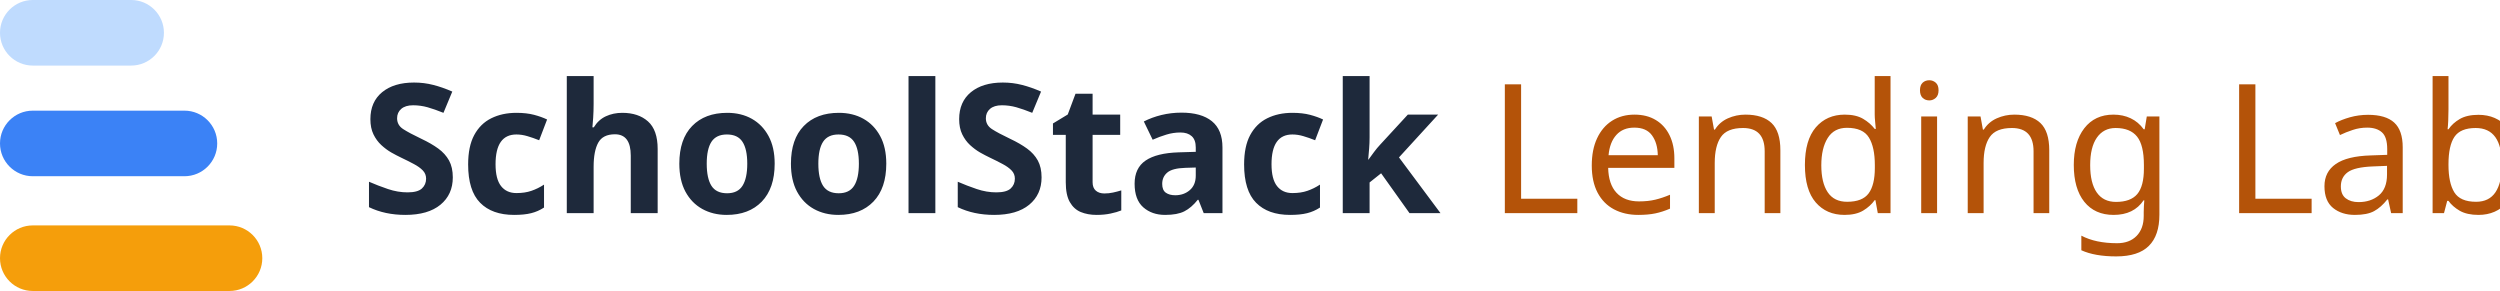
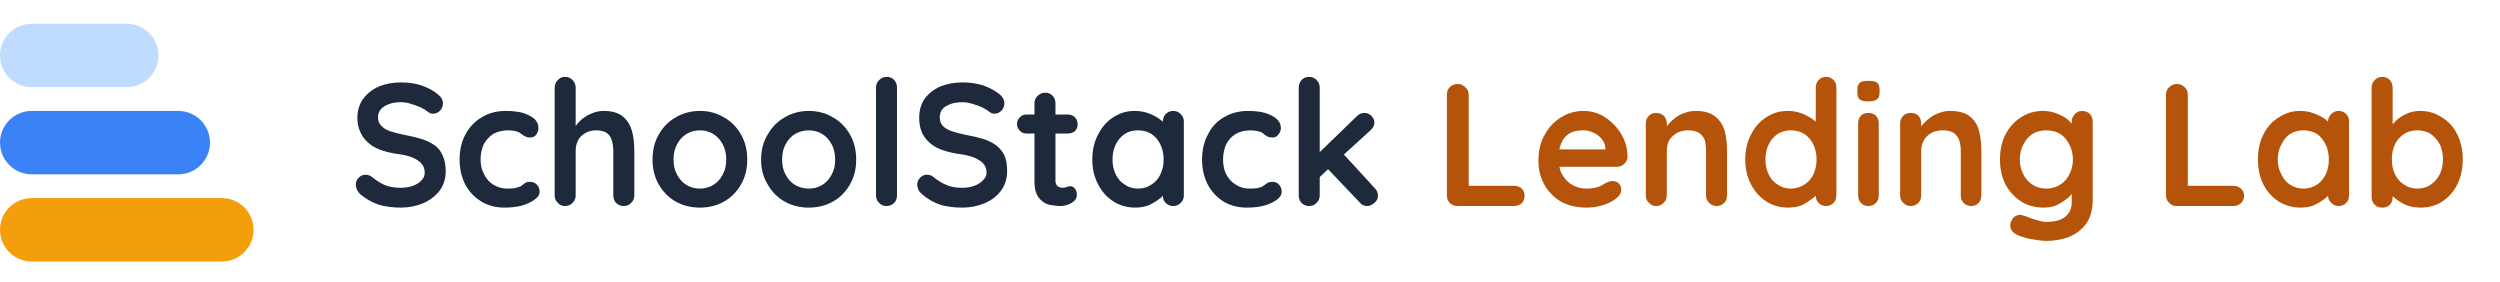
- <svg xmlns="http://www.w3.org/2000/svg" viewBox="0 0 610 71" width="610" height="71">
-   <rect x="0" y="0" width="40" height="16" rx="8" fill="#BFDBFE" />
-   <rect x="0" y="27" width="53" height="16" rx="8" fill="#3B82F6" />
-   <rect x="0" y="55" width="64" height="16" rx="8" fill="#F59E0B" />
-   <text x="88" y="52" font-family="Quicksand, 'Trebuchet MS', sans-serif" font-size="44" fill="#1E293B">
-     <tspan font-weight="700">SchoolStack</tspan>
-     <tspan font-weight="400" fill="#B45309">Lending Lab</tspan>
-   </text>
+ <svg xmlns="http://www.w3.org/2000/svg" viewBox="0 0 631 71" width="631" height="71">
+   <rect x="0" y="6" width="40" height="16" rx="8" fill="#BFDBFE" />
+   <rect x="0" y="28" width="53" height="16" rx="8" fill="#3B82F6" />
+   <rect x="0" y="50" width="64" height="16" rx="8" fill="#F59E0B" />
+   <path d="M101.2 52.4L101.2 52.4Q98.1 52.4 95.7 51.7Q93.2 50.9 90.9 49L90.9 49Q90.4 48.5 90.1 47.9Q89.8 47.2 89.8 46.6L89.8 46.6Q89.8 45.6 90.5 44.9Q91.2 44.1 92.3 44.1L92.3 44.1Q93.1 44.1 93.8 44.6L93.8 44.6Q95.5 46 97.1 46.7Q98.8 47.4 101.2 47.4L101.2 47.4Q102.8 47.4 104.2 46.9Q105.6 46.4 106.4 45.5Q107.2 44.7 107.2 43.6L107.2 43.6Q107.2 42.2 106.4 41.3Q105.6 40.4 104 39.7Q102.4 39.1 99.9 38.8L99.9 38.8Q97.5 38.4 95.7 37.7Q93.9 37 92.7 35.8Q91.5 34.7 90.9 33.2Q90.2 31.7 90.2 29.8L90.2 29.8Q90.2 26.9 91.7 24.9Q93.2 22.9 95.7 21.8Q98.2 20.8 101.2 20.8L101.2 20.8Q104.1 20.8 106.5 21.6Q109 22.5 110.5 23.8L110.5 23.8Q111.8 24.8 111.8 26.1L111.8 26.1Q111.8 27.1 111.1 27.9Q110.3 28.7 109.3 28.7L109.3 28.7Q108.6 28.7 108.1 28.3L108.1 28.3Q107.4 27.7 106.2 27.1Q105 26.6 103.7 26.2Q102.4 25.8 101.2 25.8L101.2 25.8Q99.4 25.8 98.1 26.3Q96.8 26.8 96.1 27.6Q95.4 28.5 95.4 29.6L95.4 29.6Q95.4 30.9 96.2 31.7Q97 32.6 98.4 33.1Q99.9 33.6 101.9 34L101.9 34Q104.5 34.5 106.5 35.1Q108.5 35.8 109.9 36.8Q111.2 37.9 111.8 39.4Q112.5 41 112.5 43.2L112.5 43.2Q112.5 46.1 110.9 48.2Q109.3 50.2 106.8 51.3Q104.2 52.4 101.2 52.4ZM127.6 28L127.6 28Q130.1 28 132 28.5Q133.8 29.1 134.9 30Q135.9 31 135.9 32.3L135.9 32.3Q135.9 33.2 135.4 33.9Q134.9 34.7 133.8 34.7L133.8 34.7Q133.1 34.7 132.7 34.5Q132.2 34.3 131.9 34Q131.5 33.7 131 33.4L131 33.4Q130.6 33.2 129.7 33Q128.8 32.9 128.3 32.9L128.3 32.9Q126.1 32.9 124.5 33.8Q123 34.8 122.1 36.4Q121.3 38.1 121.3 40.3L121.3 40.3Q121.3 42.4 122.2 44Q123 45.7 124.5 46.6Q126.1 47.6 128 47.6L128 47.6Q129.1 47.6 129.9 47.5Q130.7 47.3 131.3 47.1L131.3 47.1Q131.9 46.7 132.4 46.3Q132.8 45.9 133.8 45.9L133.8 45.9Q134.9 45.9 135.6 46.7Q136.2 47.4 136.2 48.4L136.2 48.4Q136.2 49.5 134.9 50.4Q133.7 51.3 131.7 51.9Q129.7 52.4 127.4 52.4L127.4 52.4Q123.9 52.4 121.4 50.8Q118.8 49.2 117.4 46.5Q116 43.7 116 40.3L116 40.3Q116 36.6 117.5 33.9Q119 31.1 121.6 29.6Q124.2 28 127.6 28ZM152.4 28L152.4 28Q155.5 28 157.2 29.4Q158.8 30.7 159.5 33Q160.1 35.3 160.1 38.1L160.1 38.1L160.1 49.3Q160.1 50.5 159.3 51.2Q158.6 52 157.4 52Q156.3 52 155.5 51.2Q154.8 50.5 154.8 49.3L154.8 49.3L154.8 38.1Q154.8 36.6 154.4 35.4Q154.1 34.3 153.2 33.6Q152.2 32.9 150.5 32.9L150.5 32.9Q148.9 32.9 147.7 33.6Q146.5 34.3 145.9 35.4Q145.3 36.6 145.3 38.1L145.3 38.1L145.3 49.3Q145.3 50.5 144.5 51.2Q143.8 52 142.6 52Q141.5 52 140.8 51.2Q140 50.5 140 49.3L140 49.3L140 22.1Q140 21 140.8 20.2Q141.5 19.4 142.6 19.4Q143.8 19.4 144.5 20.2Q145.3 21 145.3 22.1L145.3 22.1L145.3 31.8Q145.5 31.6 145.7 31.3L145.7 31.3Q146.4 30.4 147.4 29.7Q148.5 28.9 149.7 28.5Q150.9 28 152.4 28ZM188.6 40.3L188.6 40.3Q188.6 43.9 187 46.6Q185.4 49.4 182.7 50.9Q180 52.4 176.7 52.4L176.7 52.4Q173.3 52.4 170.6 50.9Q167.9 49.4 166.3 46.6Q164.7 43.9 164.7 40.3L164.7 40.3Q164.7 36.6 166.3 33.9Q167.9 31.1 170.6 29.6Q173.3 28 176.7 28L176.7 28Q180 28 182.7 29.6Q185.4 31.1 187 33.9Q188.6 36.6 188.6 40.3ZM183.3 40.3L183.3 40.3Q183.3 38 182.4 36.4Q181.5 34.7 180 33.8Q178.5 32.9 176.7 32.9L176.7 32.9Q174.8 32.9 173.3 33.8Q171.8 34.7 170.9 36.4Q170 38 170 40.3L170 40.3Q170 42.5 170.9 44.1Q171.8 45.8 173.3 46.7Q174.8 47.6 176.7 47.6L176.7 47.6Q178.5 47.6 180 46.7Q181.5 45.8 182.4 44.1Q183.3 42.5 183.3 40.3ZM216.1 40.3L216.1 40.3Q216.1 43.9 214.5 46.6Q212.9 49.4 210.2 50.9Q207.5 52.4 204.1 52.4L204.1 52.4Q200.8 52.4 198.1 50.9Q195.4 49.4 193.8 46.6Q192.1 43.9 192.1 40.3L192.1 40.3Q192.1 36.6 193.8 33.9Q195.4 31.1 198.1 29.6Q200.8 28 204.1 28L204.1 28Q207.5 28 210.2 29.6Q212.9 31.1 214.5 33.9Q216.1 36.6 216.1 40.3ZM210.8 40.3L210.8 40.3Q210.8 38 209.9 36.4Q209 34.7 207.5 33.8Q206 32.9 204.1 32.9L204.1 32.9Q202.3 32.9 200.7 33.8Q199.2 34.7 198.3 36.4Q197.4 38 197.4 40.3L197.4 40.3Q197.4 42.5 198.3 44.1Q199.2 45.8 200.7 46.7Q202.3 47.6 204.1 47.6L204.1 47.6Q206 47.6 207.5 46.7Q209 45.8 209.9 44.1Q210.8 42.5 210.8 40.3ZM226.4 22.1L226.4 49.3Q226.4 50.5 225.7 51.2Q224.9 52 223.7 52L223.7 52Q222.6 52 221.9 51.2Q221.1 50.5 221.1 49.3L221.1 49.3L221.1 22.1Q221.1 21 221.9 20.2Q222.7 19.4 223.8 19.4L223.8 19.4Q225 19.4 225.7 20.2Q226.4 21 226.4 22.1L226.4 22.1ZM242.9 52.4L242.9 52.4Q239.8 52.4 237.4 51.7Q234.9 50.9 232.7 49L232.7 49Q232.1 48.5 231.8 47.9Q231.5 47.2 231.5 46.6L231.5 46.6Q231.5 45.6 232.2 44.9Q232.9 44.1 234 44.1L234 44.1Q234.9 44.1 235.5 44.6L235.5 44.6Q237.2 46 238.9 46.7Q240.5 47.4 242.9 47.4L242.9 47.4Q244.6 47.4 245.9 46.9Q247.3 46.4 248.1 45.5Q249 44.7 249 43.6L249 43.6Q249 42.2 248.2 41.3Q247.4 40.4 245.7 39.7Q244.1 39.1 241.6 38.8L241.6 38.8Q239.2 38.4 237.4 37.7Q235.6 37 234.4 35.8Q233.2 34.7 232.6 33.2Q232 31.7 232 29.8L232 29.8Q232 26.9 233.4 24.9Q234.9 22.9 237.4 21.8Q239.9 20.8 243 20.8L243 20.8Q245.8 20.8 248.3 21.6Q250.7 22.5 252.3 23.8L252.3 23.8Q253.5 24.8 253.5 26.1L253.5 26.1Q253.5 27.1 252.8 27.9Q252 28.7 251 28.7L251 28.7Q250.4 28.7 249.8 28.3L249.8 28.3Q249.1 27.7 247.9 27.1Q246.8 26.6 245.4 26.2Q244.1 25.8 243 25.8L243 25.8Q241.1 25.8 239.8 26.3Q238.5 26.8 237.8 27.6Q237.2 28.5 237.2 29.6L237.2 29.6Q237.2 30.9 237.9 31.7Q238.7 32.6 240.2 33.1Q241.6 33.6 243.6 34L243.6 34Q246.3 34.5 248.3 35.1Q250.3 35.8 251.6 36.8Q252.9 37.9 253.6 39.4Q254.2 41 254.2 43.2L254.2 43.2Q254.2 46.1 252.6 48.2Q251.1 50.2 248.5 51.3Q245.9 52.4 242.9 52.4ZM259.1 28.9L259.1 28.9L261.1 28.9L261.1 26.1Q261.1 24.9 261.9 24.2Q262.7 23.4 263.8 23.4Q265 23.4 265.7 24.2Q266.4 24.9 266.4 26.1L266.4 26.1L266.4 28.9L269.5 28.9Q270.6 28.9 271.3 29.6Q272 30.3 272 31.4L272 31.4Q272 32.4 271.3 33.1Q270.6 33.7 269.5 33.7L269.5 33.7L266.4 33.7L266.4 45.7Q266.4 46.3 266.7 46.7Q266.9 47.1 267.3 47.2Q267.7 47.4 268.2 47.4L268.2 47.4Q268.8 47.4 269.2 47.2Q269.6 47 270.2 47L270.2 47Q270.8 47 271.3 47.6Q271.8 48.2 271.8 49.2L271.8 49.2Q271.8 50.4 270.5 51.2Q269.1 52 267.6 52L267.6 52Q266.7 52 265.6 51.8Q264.4 51.7 263.5 51.1Q262.5 50.5 261.8 49.3Q261.1 48 261.1 45.9L261.1 45.9L261.1 33.7L259.1 33.7Q258.1 33.7 257.4 33Q256.7 32.3 256.7 31.3L256.7 31.3Q256.7 30.3 257.4 29.6Q258.1 28.9 259.1 28.9ZM296.1 28L296.1 28Q297.3 28 298 28.8Q298.8 29.5 298.8 30.7L298.8 30.7L298.8 49.3Q298.8 50.5 298 51.2Q297.3 52 296.1 52Q295 52 294.2 51.2L294.2 51.2Q293.5 50.5 293.5 49.4L293.5 49.4Q293 50 292.2 50.5L292.2 50.5Q291.1 51.3 289.7 51.9Q288.2 52.4 286.6 52.4L286.6 52.4Q283.5 52.4 281.1 50.9Q278.6 49.3 277.2 46.6Q275.7 43.8 275.7 40.3L275.7 40.3Q275.7 36.6 277.2 33.9Q278.6 31.1 281 29.6Q283.4 28 286.4 28L286.4 28Q288.3 28 289.9 28.6Q291.5 29.2 292.6 30L292.6 30Q293.1 30.4 293.5 30.7L293.5 30.7L293.5 30.7Q293.5 29.6 294.2 28.8Q295 28 296.1 28ZM287.2 47.6L287.2 47.6Q289.2 47.6 290.6 46.6Q292.1 45.7 292.9 44Q293.7 42.3 293.7 40.3L293.7 40.3Q293.7 38.1 292.9 36.5Q292.1 34.8 290.6 33.8Q289.2 32.9 287.2 32.9L287.2 32.9Q285.3 32.9 283.9 33.8Q282.4 34.8 281.6 36.5Q280.8 38.1 280.8 40.3L280.8 40.3Q280.8 42.3 281.6 44Q282.4 45.7 283.9 46.6Q285.3 47.6 287.2 47.6ZM315 28L315 28Q317.5 28 319.3 28.5Q321.2 29.1 322.2 30Q323.3 31 323.3 32.3L323.3 32.3Q323.3 33.2 322.7 33.9Q322.2 34.7 321.2 34.7L321.2 34.7Q320.5 34.7 320 34.5Q319.6 34.3 319.2 34Q318.9 33.7 318.4 33.4L318.4 33.4Q317.9 33.2 317 33Q316.1 32.9 315.7 32.9L315.7 32.9Q313.5 32.9 311.9 33.8Q310.3 34.8 309.5 36.4Q308.7 38.1 308.7 40.3L308.7 40.3Q308.7 42.4 309.5 44Q310.4 45.7 311.9 46.6Q313.4 47.6 315.4 47.6L315.4 47.6Q316.5 47.6 317.3 47.5Q318.1 47.3 318.6 47.1L318.6 47.1Q319.2 46.7 319.7 46.3Q320.2 45.9 321.2 45.9L321.2 45.9Q322.3 45.9 322.9 46.7Q323.5 47.4 323.5 48.4L323.5 48.4Q323.5 49.5 322.3 50.4Q321.1 51.3 319.1 51.9Q317.1 52.4 314.7 52.4L314.7 52.4Q311.3 52.4 308.7 50.8Q306.2 49.2 304.8 46.5Q303.4 43.7 303.4 40.3L303.4 40.3Q303.4 36.6 304.9 33.9Q306.3 31.1 308.9 29.6Q311.6 28 315 28ZM330.4 52L330.4 52Q329.3 52 328.5 51.2Q327.8 50.5 327.8 49.3L327.8 49.3L327.8 22.1Q327.8 21 328.5 20.2Q329.3 19.4 330.4 19.4Q331.6 19.4 332.3 20.2Q333.1 21 333.1 22.1L333.1 22.1L333.1 38.4L342.5 29.3Q343.3 28.5 344.4 28.5L344.4 28.5Q345.4 28.5 346.2 29.3Q346.9 30.1 346.9 30.9L346.9 30.9Q346.9 32 345.9 32.9L345.9 32.9L339.2 39L346.9 47.4Q347.8 48.3 347.8 49.4L347.8 49.4Q347.8 50.5 346.9 51.2Q346 52 345.1 52L345.1 52Q343.9 52 343.2 51.1L343.2 51.1L335.2 42.7L333.1 44.7L333.1 49.3Q333.1 50.5 332.3 51.2Q331.6 52 330.4 52Z" fill="#1E293B" />
+   <path d="M370.7 46.9L382.1 46.9Q383.3 46.9 384.1 47.6Q384.8 48.3 384.8 49.4L384.8 49.4Q384.8 50.5 384.1 51.3Q383.3 52 382.1 52L382.1 52L367.8 52Q366.7 52 365.9 51.2Q365.2 50.5 365.2 49.3L365.2 49.3L365.2 23.9Q365.2 22.7 365.9 22Q366.7 21.2 368 21.2L368 21.2Q369 21.2 369.8 22Q370.7 22.7 370.7 23.9L370.7 23.9L370.7 46.9ZM400.5 52.4L400.5 52.4Q396.8 52.4 394 50.9Q391.3 49.3 389.8 46.6Q388.3 43.9 388.3 40.6L388.3 40.6Q388.3 36.6 390 33.8Q391.6 31 394.2 29.5Q396.7 28 399.7 28L399.7 28Q401.9 28 403.9 28.9Q405.9 29.9 407.4 31.5Q409 33.1 409.9 35.2Q410.8 37.3 410.8 39.7L410.8 39.7Q410.7 40.7 409.9 41.4Q409.2 42.1 408.1 42.1L408.1 42.1L393.6 42.1Q393.8 43.3 394.4 44.2L394.4 44.2Q395.4 45.9 396.9 46.7Q398.5 47.6 400.3 47.6L400.3 47.6Q401.9 47.6 402.9 47.3Q403.8 47.1 404.4 46.7Q405 46.3 405.5 46.1L405.5 46.1Q406.3 45.7 407 45.7L407 45.7Q408 45.7 408.6 46.3Q409.2 47 409.2 47.9L409.2 47.9Q409.2 49.1 408 50L408 50Q406.9 51 404.8 51.7Q402.7 52.4 400.5 52.4ZM393.6 37.7L393.6 37.7L405.2 37.7L405.2 37.3Q405.1 36.1 404.3 35.1Q403.4 34 402.2 33.5Q401 32.9 399.7 32.9L399.7 32.9Q398.3 32.9 397.2 33.2Q396 33.6 395.2 34.4Q394.4 35.2 393.9 36.6L393.9 36.6Q393.7 37.1 393.6 37.7ZM428 28L428 28Q431.2 28 432.9 29.4Q434.6 30.7 435.3 33Q435.9 35.3 435.9 38.1L435.9 38.1L435.9 49.3Q435.9 50.5 435.2 51.2Q434.4 52 433.3 52Q432.1 52 431.4 51.2Q430.6 50.5 430.6 49.3L430.6 49.3L430.6 38.1Q430.6 36.6 430.3 35.4Q429.9 34.3 428.9 33.6Q427.9 32.9 426.1 32.9L426.1 32.9Q424.4 32.9 423.2 33.6Q422 34.3 421.3 35.4Q420.7 36.6 420.7 38.1L420.7 38.1L420.7 49.3Q420.7 50.5 419.9 51.2Q419.2 52 418 52Q416.9 52 416.2 51.2Q415.4 50.5 415.4 49.3L415.4 49.3L415.4 31.1Q415.4 30 416.2 29.2Q416.9 28.5 418 28.5Q419.2 28.5 419.9 29.2Q420.7 30 420.7 31.1L420.7 31.1L420.7 31.9Q420.9 31.6 421.2 31.3L421.2 31.3Q421.9 30.4 422.9 29.7Q423.9 28.9 425.2 28.5Q426.5 28 428 28ZM460.9 19.4L460.9 19.4Q462 19.4 462.8 20.2Q463.5 20.9 463.5 22.1L463.5 22.1L463.5 49.3Q463.5 50.5 462.8 51.2Q462 52 460.9 52Q459.8 52 459 51.2L459 51.2Q458.3 50.5 458.3 49.4L458.3 49.4Q457.7 50 456.9 50.5L456.9 50.5Q455.9 51.3 454.5 51.9Q453 52.4 451.4 52.4L451.4 52.4Q448.3 52.4 445.9 50.9Q443.4 49.3 442 46.6Q440.5 43.8 440.5 40.3L440.5 40.3Q440.5 36.6 442 33.9Q443.4 31.1 445.8 29.6Q448.2 28 451.2 28L451.2 28Q453.1 28 454.7 28.6Q456.2 29.2 457.4 30L457.4 30Q457.9 30.4 458.3 30.7L458.3 30.7L458.3 22.1Q458.3 21 459 20.2Q459.8 19.4 460.9 19.4ZM452 47.6L452 47.6Q453.9 47.6 455.4 46.6Q456.9 45.7 457.7 44Q458.5 42.3 458.5 40.3L458.5 40.3Q458.5 38.1 457.7 36.5Q456.9 34.8 455.4 33.8Q453.9 32.9 452 32.9L452 32.9Q450.1 32.9 448.7 33.8Q447.2 34.8 446.4 36.5Q445.6 38.1 445.6 40.3L445.6 40.3Q445.6 42.3 446.4 44Q447.2 45.7 448.7 46.6Q450.1 47.6 452 47.6ZM474.2 31.1L474.2 49.3Q474.2 50.5 473.5 51.2Q472.7 52 471.6 52L471.6 52Q470.4 52 469.7 51.2Q469 50.5 469 49.3L469 49.3L469 31.1Q469 30 469.7 29.2Q470.4 28.5 471.6 28.5L471.6 28.5Q472.7 28.5 473.5 29.2Q474.2 30 474.2 31.1L474.2 31.1ZM471.5 25.6L471.5 25.6Q470.1 25.6 469.4 25.1Q468.8 24.6 468.8 23.4L468.8 23.4L468.8 22.6Q468.8 21.3 469.5 20.8Q470.2 20.4 471.6 20.4L471.6 20.4Q473.1 20.4 473.7 20.8Q474.4 21.3 474.4 22.6L474.4 22.6L474.4 23.4Q474.4 24.7 473.7 25.1Q473 25.6 471.5 25.6ZM492.2 28L492.2 28Q495.5 28 497.2 29.4Q498.9 30.7 499.5 33Q500.1 35.3 500.1 38.1L500.1 38.1L500.1 49.3Q500.1 50.5 499.4 51.2Q498.7 52 497.5 52Q496.4 52 495.6 51.2Q494.9 50.5 494.9 49.3L494.9 49.3L494.9 38.1Q494.9 36.6 494.5 35.4Q494.1 34.3 493.2 33.6Q492.2 32.9 490.4 32.9L490.4 32.9Q488.6 32.9 487.4 33.6Q486.2 34.3 485.6 35.4Q484.9 36.6 484.9 38.1L484.9 38.1L484.9 49.3Q484.9 50.5 484.2 51.2Q483.4 52 482.3 52Q481.1 52 480.4 51.2Q479.6 50.5 479.6 49.3L479.6 49.3L479.6 31.1Q479.6 30 480.4 29.2Q481.1 28.5 482.3 28.5Q483.4 28.5 484.2 29.2Q484.9 30 484.9 31.1L484.9 31.1L484.9 31.9Q485.1 31.6 485.4 31.3L485.4 31.3Q486.2 30.4 487.2 29.7Q488.2 28.9 489.5 28.5Q490.7 28 492.2 28ZM515.6 28L515.6 28Q517.5 28 519 28.6Q520.6 29.2 521.7 30L521.7 30Q522.4 30.6 522.9 31.2L522.9 31.2L522.9 30.7Q522.9 29.6 523.7 28.8Q524.4 28 525.6 28Q526.7 28 527.5 28.8Q528.2 29.5 528.2 30.7L528.2 30.7L528.2 50.3Q528.2 54.1 526.6 56.4Q524.9 58.7 522.2 59.8Q519.6 60.8 516.5 60.8L516.5 60.8Q515.6 60.8 514.2 60.6Q512.8 60.4 511.5 60.1Q510.2 59.7 509.6 59.5L509.6 59.5Q508.2 58.9 507.7 58.1Q507.2 57.2 507.5 56.2L507.5 56.2Q507.9 54.9 508.8 54.5Q509.7 54 510.7 54.4L510.7 54.4Q511.1 54.5 512.1 54.9Q513.1 55.3 514.3 55.6Q515.5 56 516.5 56L516.5 56Q519.8 56 521.4 54.6Q522.9 53.3 522.9 51L522.9 51L522.9 48.8Q522.9 48.9 522.9 48.9L522.9 48.9Q522.3 49.8 521.2 50.5Q520.2 51.3 518.8 51.9Q517.4 52.4 515.8 52.4L515.8 52.4Q512.7 52.4 510.2 50.9Q507.7 49.3 506.2 46.6Q504.8 43.8 504.8 40.3L504.8 40.3Q504.8 36.6 506.2 33.9Q507.7 31.1 510.1 29.6Q512.6 28 515.6 28ZM516.5 32.9L516.5 32.9Q514.5 32.9 513 33.8Q511.5 34.8 510.7 36.5Q509.8 38.1 509.8 40.3L509.8 40.3Q509.8 42.3 510.7 44Q511.5 45.7 513 46.6Q514.5 47.6 516.5 47.6L516.5 47.6Q518.5 47.6 520 46.6Q521.5 45.7 522.3 44Q523.2 42.3 523.2 40.3L523.2 40.3Q523.2 38.1 522.3 36.5Q521.5 34.8 520 33.8Q518.5 32.9 516.5 32.9ZM552.2 46.9L563.7 46.9Q564.8 46.9 565.6 47.6Q566.4 48.3 566.4 49.4L566.4 49.4Q566.4 50.5 565.6 51.3Q564.8 52 563.7 52L563.7 52L549.4 52Q548.2 52 547.5 51.2Q546.7 50.5 546.7 49.3L546.7 49.3L546.7 23.9Q546.7 22.7 547.5 22Q548.3 21.2 549.5 21.2L549.5 21.2Q550.6 21.2 551.4 22Q552.2 22.7 552.2 23.9L552.2 23.9L552.2 46.9ZM590.3 28L590.3 28Q591.4 28 592.2 28.8Q592.9 29.5 592.9 30.7L592.9 30.7L592.9 49.3Q592.9 50.5 592.2 51.2Q591.4 52 590.3 52Q589.1 52 588.4 51.2L588.4 51.2Q587.6 50.5 587.6 49.4L587.6 49.4Q587.1 50 586.3 50.5L586.3 50.5Q585.2 51.3 583.8 51.9Q582.4 52.4 580.7 52.4L580.7 52.4Q577.7 52.4 575.2 50.9Q572.7 49.3 571.3 46.6Q569.9 43.8 569.9 40.3L569.9 40.3Q569.9 36.6 571.3 33.9Q572.7 31.1 575.2 29.6Q577.6 28 580.5 28L580.5 28Q582.4 28 584 28.6Q585.6 29.2 586.8 30L586.8 30Q587.2 30.4 587.6 30.7L587.6 30.7L587.6 30.7Q587.6 29.6 588.4 28.8Q589.1 28 590.3 28ZM581.4 47.6L581.4 47.6Q583.3 47.6 584.8 46.6Q586.2 45.7 587 44Q587.8 42.3 587.8 40.3L587.8 40.3Q587.8 38.1 587 36.5Q586.2 34.8 584.8 33.8Q583.3 32.9 581.4 32.9L581.4 32.9Q579.5 32.9 578 33.8Q576.6 34.8 575.8 36.5Q574.9 38.1 574.9 40.3L574.9 40.3Q574.9 42.3 575.8 44Q576.6 45.7 578 46.6Q579.5 47.6 581.4 47.6ZM610.8 28L610.8 28Q613.9 28 616.3 29.6Q618.8 31.1 620.2 33.9Q621.6 36.6 621.6 40.2Q621.6 43.8 620.2 46.6Q618.8 49.3 616.4 50.9Q614 52.4 611 52.4L611 52.4Q609.2 52.4 607.7 51.9Q606.1 51.3 605 50.4L605 50.4Q604.4 50 603.9 49.5L603.9 49.5L603.9 49.8Q603.9 50.9 603.2 51.7Q602.4 52.4 601.3 52.4Q600.1 52.4 599.4 51.7Q598.6 50.9 598.6 49.8L598.6 49.8L598.6 22.1Q598.6 21 599.4 20.2Q600.1 19.4 601.3 19.4Q602.4 19.4 603.2 20.2Q603.9 21 603.9 22.1L603.9 22.1L603.9 31.4Q604.5 30.6 605.4 29.9L605.4 29.9Q606.5 29.1 607.9 28.5Q609.3 28 610.8 28ZM610.1 32.9L610.1 32.9Q608.2 32.9 606.8 33.8Q605.3 34.8 604.5 36.4Q603.7 38.1 603.7 40.2L603.7 40.2Q603.7 42.3 604.5 44Q605.3 45.7 606.8 46.6Q608.2 47.6 610.1 47.6Q612.1 47.6 613.5 46.6Q614.9 45.7 615.8 44Q616.6 42.3 616.6 40.2L616.6 40.2Q616.6 38.1 615.8 36.4Q614.9 34.8 613.5 33.8Q612.1 32.9 610.1 32.9Z" fill="#B45309" />
</svg>
